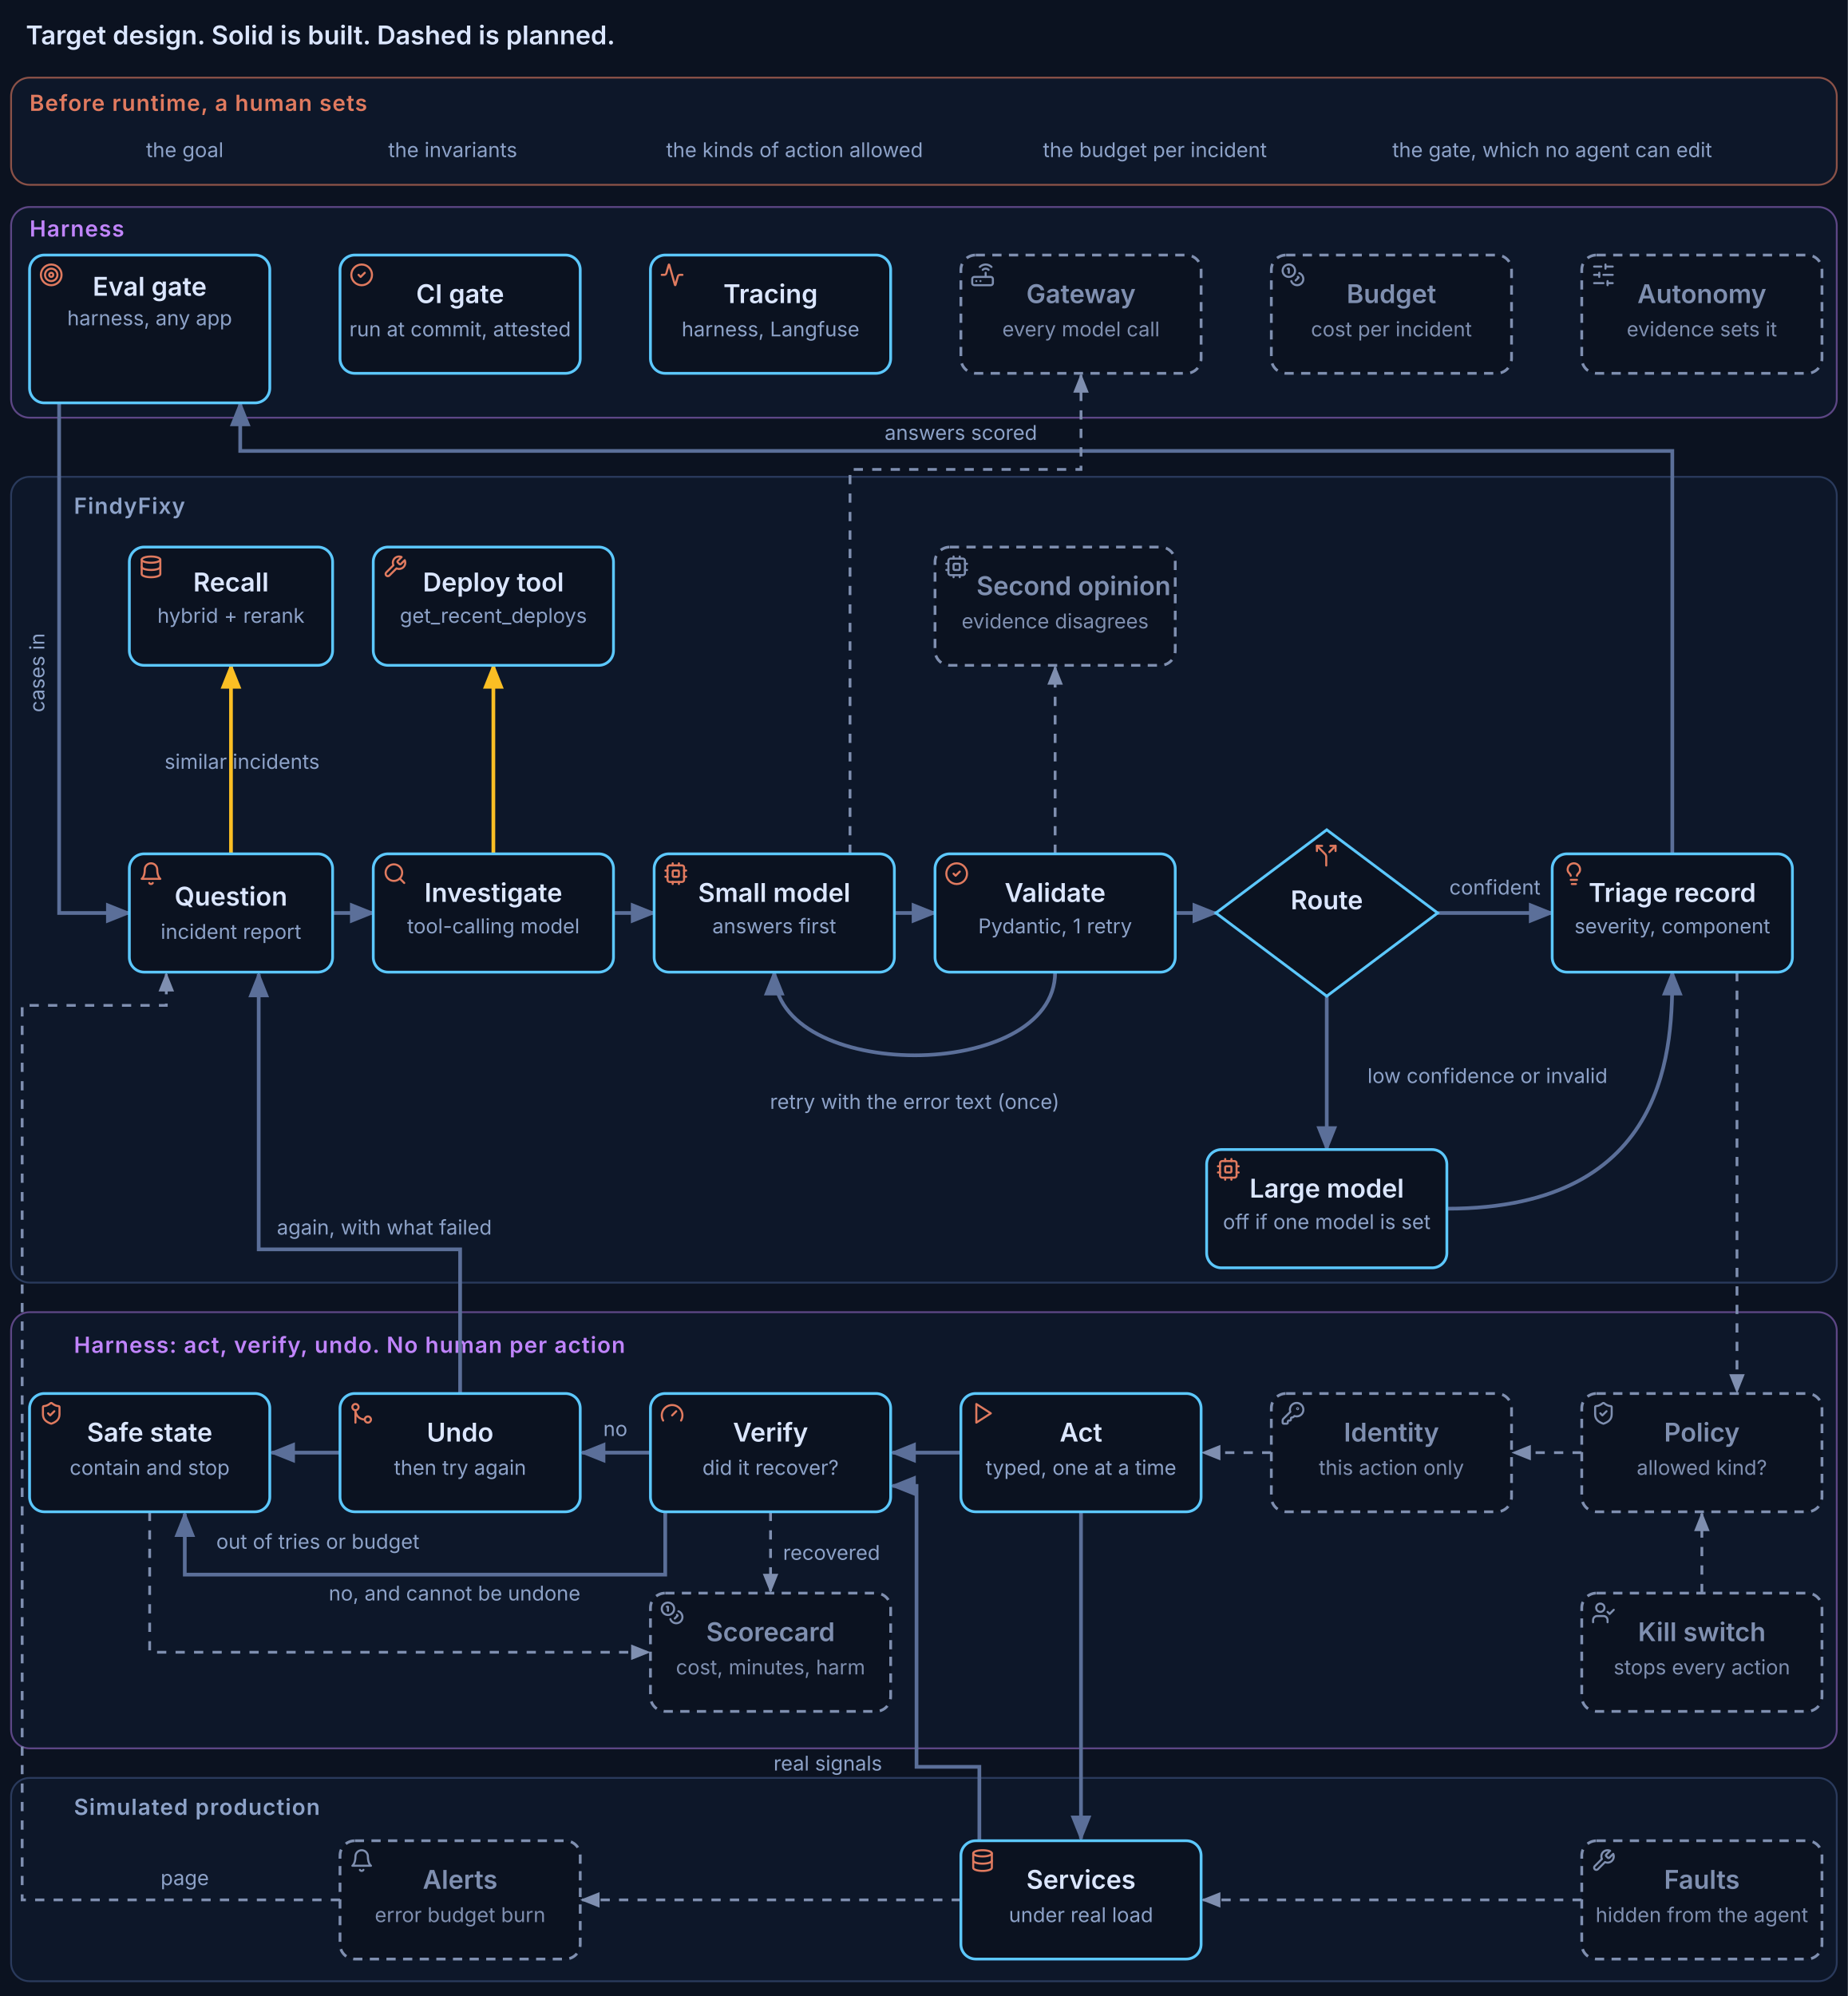
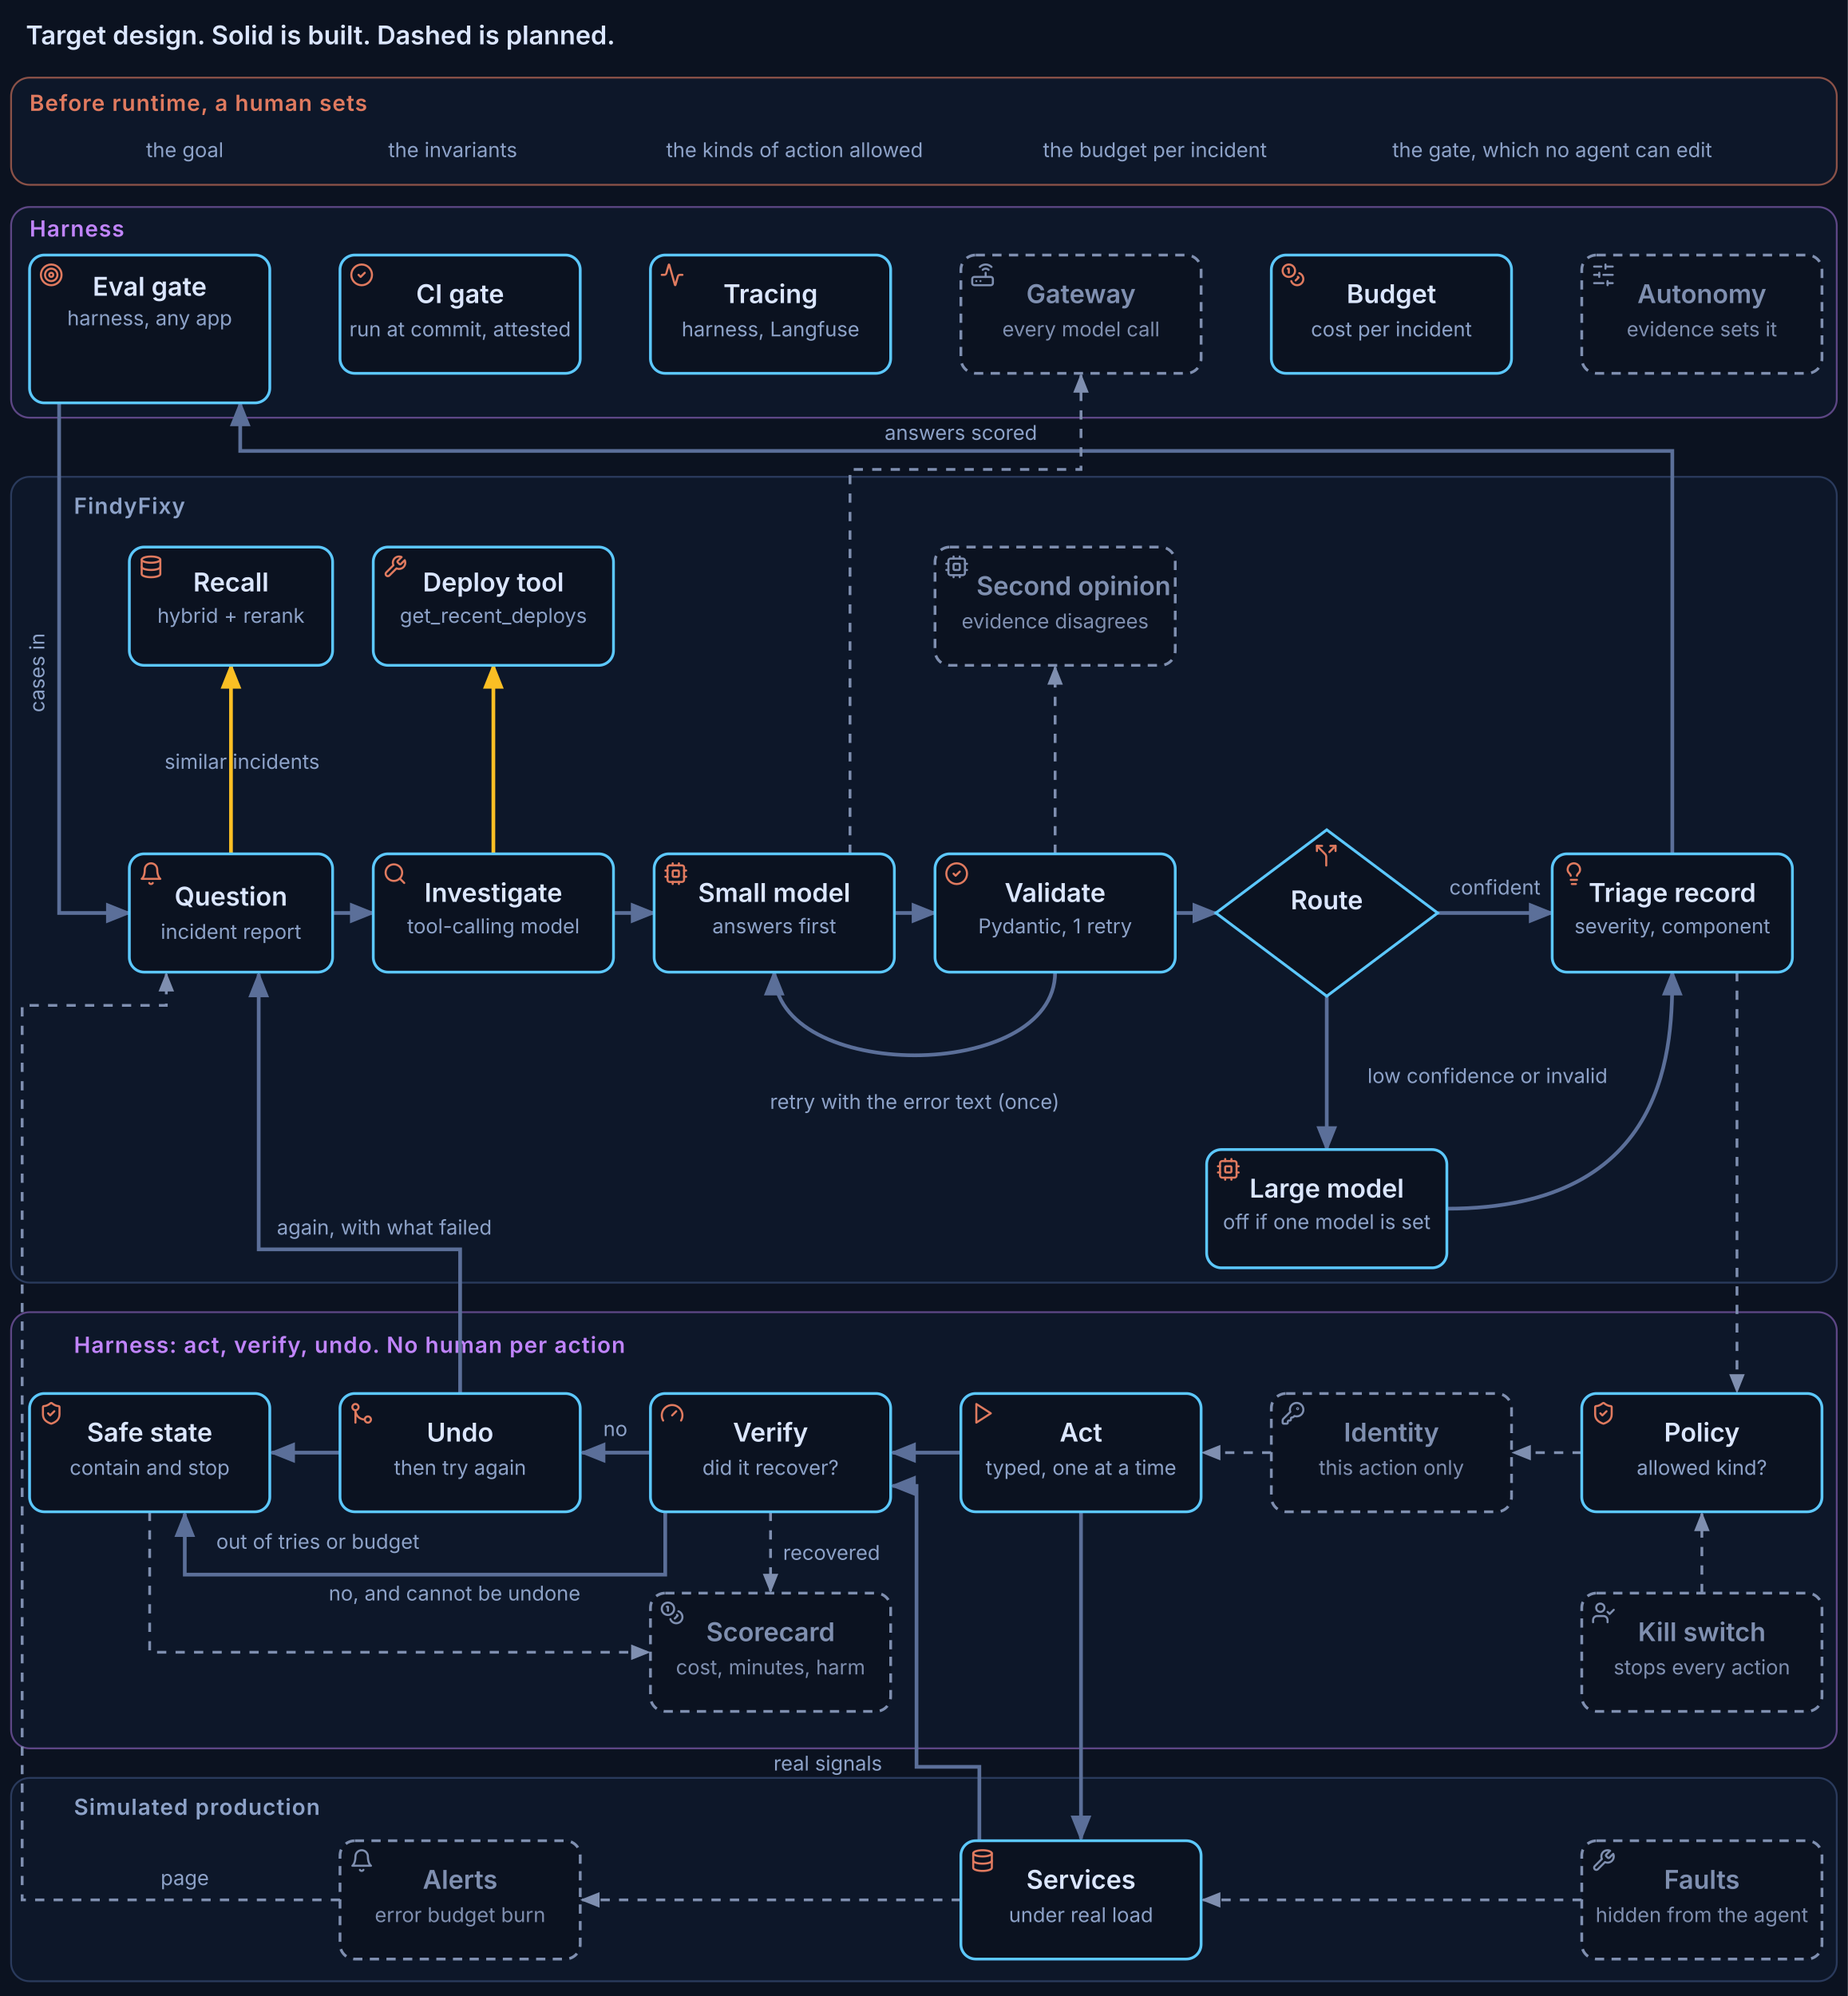
<svg xmlns="http://www.w3.org/2000/svg" viewBox="-60 -234 1000 1080" width="1000" height="1080" role="img" aria-label="Target design. Solid is built. Dashed is planned.">
  <style>
.lane { fill: #0d1729; stroke: #2a3a5c; stroke-width: 1; }
.lane.harness { stroke: #c084fc; stroke-opacity: .45; }
.lane-label { fill: #8da2c8; font-size: 12px; font-weight: 600; letter-spacing: .04em; }
.lane-label.harness { fill: #c084fc; }
.node rect, .node polygon { fill: #0b1220; stroke: #5cc8ff; stroke-width: 1.5; }
.node .t { fill: #dbe6ff; font-size: 14px; font-weight: 600; text-anchor: middle; }
.node .s, .node .badge { fill: #8da2c8; font-size: 11px; text-anchor: middle; }
.node[data-status=planned] rect { stroke: #7f8fb0; stroke-dasharray: 5 4; }
.node[data-status=planned] .t, .node[data-status=planned] .s { fill: #7f8fb0; }
.edge { fill: none; stroke: #5b6f99; stroke-width: 2; marker-end: url(#arrow); }
.edge.tool { stroke: #fbbf24; marker-end: url(#arrow-tool); }
.edge-label { fill: #8da2c8; font-size: 11px; text-anchor: middle; }
.edge.planned { stroke: #7f8fb0; stroke-width: 1.5; stroke-dasharray: 5 5; marker-end: url(#arrow-planned); }
.lane.human { stroke: #e07a5f; stroke-opacity: .6; }
.lane-label.human { fill: #e07a5f; }
.node .i.i.i { fill: none; stroke: #e07a5f; stroke-width: 2; stroke-linecap: round; stroke-linejoin: round; }
.node[data-status=planned] .i.i.i { stroke: #7f8fb0; stroke-dasharray: none; }
.caption { fill: #dbe6ff; font-size: 14px; font-weight: 600; }
text { font-family: ui-sans-serif, system-ui, -apple-system, "Segoe UI", sans-serif; }
</style>
  <defs>
    <marker id="arrow" viewBox="0 0 10 10" refX="9" refY="5" markerWidth="7" markerHeight="7" orient="auto">
      <path d="M0,1 L10,5 L0,9 z" fill="#5b6f99" />
    </marker>
    <marker id="arrow-tool" viewBox="0 0 10 10" refX="9" refY="5" markerWidth="7" markerHeight="7" orient="auto">
      <path d="M0,1 L10,5 L0,9 z" fill="#fbbf24" />
    </marker>
    <marker id="arrow-planned" viewBox="0 0 10 10" refX="9" refY="5" markerWidth="7" markerHeight="7" orient="auto">
      <path d="M0,1 L10,5 L0,9 z" fill="#7f8fb0" />
    </marker>
  </defs>
  <rect x="-60" y="-234" width="1000" height="1080" fill="#0b1220" />
  <text class="caption" x="-46" y="-210">Target design. Solid is built. Dashed is planned.</text>
  <rect class="lane human" x="-54" y="-192" width="988" height="58" rx="10" />
  <text class="lane-label human" x="-44" y="-174">Before runtime, a human sets</text>
  <rect class="lane harness" x="-54" y="-122" width="988" height="114" rx="10" />
  <text class="lane-label harness" x="-44" y="-106">Harness</text>
  <rect class="lane" x="-54" y="24" width="988" height="436" rx="10" />
  <text class="lane-label" x="-20" y="44">FindyFixy</text>
  <rect class="lane harness" x="-54" y="476" width="988" height="236" rx="10" />
  <text class="lane-label harness" x="-20" y="498">Harness: act, verify, undo. No human per action</text>
  <rect class="lane" x="-54" y="728" width="988" height="110" rx="10" />
  <text class="lane-label" x="-20" y="748">Simulated production</text>
  <path id="e_eval_q" class="edge" d="M-28,-16 L-28,260 L10,260" />
  <path id="e_rec_eval" class="edge" d="M845,228 L845,10 L70,10 L70,-16" />
  <path id="e_q_inv" class="edge" d="M120,260 L142,260" />
  <path id="e_inv_small" class="edge" d="M272,260 L294,260" />
  <path id="e_small_val" class="edge" d="M424,260 L446,260" />
  <path id="e_val_route" class="edge" d="M576,260 L598,260" />
  <path id="e_retry" class="edge" d="M511,292 C511,352 359,352 359,292" />
  <path id="e_route_rec" class="edge" d="M718,260 L780,260" />
  <path id="e_route_large" class="edge" d="M658,305 L658,388" />
  <path id="e_large_rec" class="edge" d="M723,420 C845,420 845,330 845,292" />
  <path id="e_q_recall" class="edge tool" d="M65,228 L65,126" />
  <path id="e_inv_tool" class="edge tool" d="M207,228 L207,126" />
  <path id="p_small_gateway" class="edge planned" d="M400,228 L400,20 L525,20 L525,-31" />
  <path id="p_val_second" class="edge planned" d="M511,228 L511,127" />
  <path id="p_rec_policy" class="edge planned" d="M880,292 L880,519" />
  <path id="p_policy_identity" class="edge planned" d="M796,552 L759,552" />
  <path id="p_identity_act" class="edge planned" d="M628,552 L591,552" />
  <path id="p_act_verify" class="edge" d="M460,552 L423,552" />
  <path id="p_verify_undo" class="edge" d="M292,552 L255,552" />
  <path id="p_verify_safe" class="edge" d="M300,584 L300,618 L40,618 L40,585" />
  <path id="p_undo_safe" class="edge" d="M124,552 L87,552" />
  <path id="p_undo_again" class="edge" d="M189,520 L189,442 L80,442 L80,293" />
  <path id="p_verify_score" class="edge planned" d="M357,584 L357,627" />
  <path id="p_safe_score" class="edge planned" d="M21,584 L21,660 L291,660" />
  <path id="p_kill_policy" class="edge planned" d="M861,628 L861,585" />
  <path id="p_act_services" class="edge" d="M525,584 L525,761" />
  <path id="p_services_verify" class="edge" d="M470,762 L470,722 L436,722 L436,570 L423,570" />
  <path id="p_services_alerts" class="edge planned" d="M460,794 L255,794" />
  <path id="p_faults_services" class="edge planned" d="M796,794 L591,794" />
  <path id="p_alerts_question" class="edge planned" d="M124,794 L-48,794 L-48,310 L30,310 L30,293" />
  <text class="edge-label" x="40" y="-149">the goal</text>
  <text class="edge-label" x="185" y="-149">the invariants</text>
  <text class="edge-label" x="370" y="-149">the kinds of action allowed</text>
  <text class="edge-label" x="565" y="-149">the budget per incident</text>
  <text class="edge-label" x="780" y="-149">the gate, which no agent can edit</text>
  <text class="edge-label" x="-36" y="130" transform="rotate(-90 -36 130)">cases in</text>
  <text class="edge-label" x="460" y="4">answers scored</text>
  <text class="edge-label" x="435" y="366">retry with the error text (once)</text>
  <text class="edge-label" x="749" y="250">confident</text>
  <text class="edge-label" x="745" y="352">low confidence or invalid</text>
  <text class="edge-label" x="71" y="182">similar incidents</text>
  <text class="edge-label" x="273" y="543">no</text>
  <text class="edge-label" x="112" y="604">out of tries or budget</text>
  <text class="edge-label" x="186" y="632">no, and cannot be undone</text>
  <text class="edge-label" x="148" y="434">again, with what failed</text>
  <text class="edge-label" x="390" y="610">recovered</text>
  <text class="edge-label" x="388" y="724">real signals</text>
  <text class="edge-label" x="40" y="786">page</text>
  <g class="node" id="n_q" data-status="built">
    <rect x="10" y="228" width="110" height="64" rx="8" />
    <path class="i" transform="translate(15 232) scale(.56)" d="M6 8a6 6 0 0 1 12 0c0 7 3 9 3 9H3s3-2 3-9" />
    <path class="i" transform="translate(15 232) scale(.56)" d="M10.3 21a1.94 1.94 0 0 0 3.4 0" />
    <text class="t" x="65" y="256">Question</text>
    <text class="s" x="65" y="274">incident report</text>
  </g>
  <g class="node" id="n_inv" data-status="built">
    <rect x="142" y="228" width="130" height="64" rx="8" />
    <circle class="i" transform="translate(147 232) scale(.56)" cx="11" cy="11" r="8" />
    <path class="i" transform="translate(147 232) scale(.56)" d="m21 21-4.3-4.3" />
    <text class="t" x="207" y="254">Investigate</text>
    <text class="s" x="207" y="271">tool-calling model</text>
    <text class="badge" x="207" y="286" id="b_inv"> </text>
  </g>
  <g class="node" id="n_small" data-status="built">
    <rect x="294" y="228" width="130" height="64" rx="8" />
    <rect class="i" transform="translate(299 232) scale(.56)" width="16" height="16" x="4" y="4" rx="2" />
    <rect class="i" transform="translate(299 232) scale(.56)" width="6" height="6" x="9" y="9" rx="1" />
    <path class="i" transform="translate(299 232) scale(.56)" d="M15 2v2" />
    <path class="i" transform="translate(299 232) scale(.56)" d="M15 20v2" />
    <path class="i" transform="translate(299 232) scale(.56)" d="M2 15h2" />
    <path class="i" transform="translate(299 232) scale(.56)" d="M2 9h2" />
    <path class="i" transform="translate(299 232) scale(.56)" d="M20 15h2" />
    <path class="i" transform="translate(299 232) scale(.56)" d="M20 9h2" />
    <path class="i" transform="translate(299 232) scale(.56)" d="M9 2v2" />
    <path class="i" transform="translate(299 232) scale(.56)" d="M9 20v2" />
    <text class="t" x="359" y="254">Small model</text>
    <text class="s" x="359" y="271">answers first</text>
    <text class="badge" x="359" y="286" id="b_small"> </text>
  </g>
  <g class="node" id="n_val" data-status="built">
    <rect x="446" y="228" width="130" height="64" rx="8" />
    <circle class="i" transform="translate(451 232) scale(.56)" cx="12" cy="12" r="10" />
    <path class="i" transform="translate(451 232) scale(.56)" d="m9 12 2 2 4-4" />
    <text class="t" x="511" y="254">Validate</text>
    <text class="s" x="511" y="271">Pydantic, 1 retry</text>
    <text class="badge" x="511" y="286" id="b_val"> </text>
  </g>
  <g class="node" id="n_route" data-status="built">
    <polygon points="658,215 718,260 658,305 598,260" />
    <path class="i" transform="translate(651 222) scale(.56)" d="M16 3h5v5" />
    <path class="i" transform="translate(651 222) scale(.56)" d="M8 3H3v5" />
    <path class="i" transform="translate(651 222) scale(.56)" d="M12 22v-8.3a4 4 0 0 0-1.172-2.872L3 3" />
    <path class="i" transform="translate(651 222) scale(.56)" d="m15 9 6-6" />
    <text class="t" x="658" y="258">Route</text>
    <text class="badge" x="658" y="274" id="b_route"> </text>
  </g>
  <g class="node" id="n_large" data-status="built">
    <rect x="593" y="388" width="130" height="64" rx="8" />
    <rect class="i" transform="translate(598 392) scale(.56)" width="16" height="16" x="4" y="4" rx="2" />
    <rect class="i" transform="translate(598 392) scale(.56)" width="6" height="6" x="9" y="9" rx="1" />
    <path class="i" transform="translate(598 392) scale(.56)" d="M15 2v2" />
    <path class="i" transform="translate(598 392) scale(.56)" d="M15 20v2" />
    <path class="i" transform="translate(598 392) scale(.56)" d="M2 15h2" />
    <path class="i" transform="translate(598 392) scale(.56)" d="M2 9h2" />
    <path class="i" transform="translate(598 392) scale(.56)" d="M20 15h2" />
    <path class="i" transform="translate(598 392) scale(.56)" d="M20 9h2" />
    <path class="i" transform="translate(598 392) scale(.56)" d="M9 2v2" />
    <path class="i" transform="translate(598 392) scale(.56)" d="M9 20v2" />
    <text class="t" x="658" y="414">Large model</text>
    <text class="s" x="658" y="431">off if one model is set</text>
    <text class="badge" x="658" y="446" id="b_large"> </text>
  </g>
  <g class="node" id="n_rec" data-status="built">
    <rect x="780" y="228" width="130" height="64" rx="8" />
    <path class="i" transform="translate(785 232) scale(.56)" d="M15 14c.2-1 .7-1.7 1.5-2.5 1-.9 1.5-2.2 1.5-3.5A6 6 0 0 0 6 8c0 1 .2 2.2 1.5 3.5.7.7 1.3 1.5 1.5 2.5" />
    <path class="i" transform="translate(785 232) scale(.56)" d="M9 18h6" />
    <path class="i" transform="translate(785 232) scale(.56)" d="M10 22h4" />
    <text class="t" x="845" y="254">Triage record</text>
    <text class="s" x="845" y="271">severity, component</text>
    <text class="badge" x="845" y="286" id="b_rec"> </text>
  </g>
  <g class="node" id="n_recall" data-status="built">
    <rect x="10" y="62" width="110" height="64" rx="8" />
    <ellipse class="i" transform="translate(15 66) scale(.56)" cx="12" cy="5" rx="9" ry="3" />
    <path class="i" transform="translate(15 66) scale(.56)" d="M3 5V19A9 3 0 0 0 21 19V5" />
    <path class="i" transform="translate(15 66) scale(.56)" d="M3 12A9 3 0 0 0 21 12" />
    <text class="t" x="65" y="86">Recall</text>
    <text class="s" x="65" y="103">hybrid + rerank</text>
    <text class="badge" x="65" y="119" id="b_recall"> </text>
  </g>
  <g class="node" id="n_tool" data-status="built">
    <rect x="142" y="62" width="130" height="64" rx="8" />
    <path class="i" transform="translate(147 66) scale(.56)" d="M14.7 6.3a1 1 0 0 0 0 1.4l1.6 1.6a1 1 0 0 0 1.4 0l3.77-3.77a6 6 0 0 1-7.94 7.94l-6.91 6.91a2.12 2.12 0 0 1-3-3l6.91-6.91a6 6 0 0 1 7.94-7.94l-3.76 3.76z" />
    <text class="t" x="207" y="86">Deploy tool</text>
    <text class="s" x="207" y="103">get_recent_deploys</text>
    <text class="badge" x="207" y="119" id="b_tool"> </text>
  </g>
  <g class="node" id="n_eval" data-status="built">
    <rect x="-44" y="-96" width="130" height="80" rx="8" />
    <circle class="i" transform="translate(-39 -92) scale(.56)" cx="12" cy="12" r="10" />
    <circle class="i" transform="translate(-39 -92) scale(.56)" cx="12" cy="12" r="6" />
    <circle class="i" transform="translate(-39 -92) scale(.56)" cx="12" cy="12" r="2" />
    <text class="t" x="21" y="-74">Eval gate</text>
    <text class="s" x="21" y="-58">harness, any app</text>
    <text class="badge" x="21" y="-43" id="b_eval"> </text>
    <text class="badge" x="21" y="-28" id="b_evalscore"> </text>
  </g>
  <g class="node" data-status="built">
    <rect x="124" y="-96" width="130" height="64" rx="8" />
    <circle class="i" transform="translate(129 -92) scale(.56)" cx="12" cy="12" r="10" />
    <path class="i" transform="translate(129 -92) scale(.56)" d="m9 12 2 2 4-4" />
    <text class="t" x="189" y="-70">CI gate</text>
    <text class="s" x="189" y="-52">run at commit, attested</text>
  </g>
  <g class="node" data-status="built">
    <rect x="292" y="-96" width="130" height="64" rx="8" />
    <path class="i" transform="translate(297 -92) scale(.56)" d="M22 12h-2.48a2 2 0 0 0-1.93 1.46l-2.35 8.36a.25.25 0 0 1-.48 0L9.24 2.18a.25.25 0 0 0-.48 0l-2.35 8.36A2 2 0 0 1 4.49 12H2" />
    <text class="t" x="357" y="-70">Tracing</text>
    <text class="s" x="357" y="-52">harness, Langfuse</text>
  </g>
  <g class="node" data-status="planned">
    <rect x="460" y="-96" width="130" height="64" rx="8" />
    <rect class="i" transform="translate(465 -92) scale(.56)" width="20" height="8" x="2" y="14" rx="2" />
    <path class="i" transform="translate(465 -92) scale(.56)" d="M6.01 18H6" />
    <path class="i" transform="translate(465 -92) scale(.56)" d="M10.01 18H10" />
    <path class="i" transform="translate(465 -92) scale(.56)" d="M15 10v4" />
    <path class="i" transform="translate(465 -92) scale(.56)" d="M17.84 7.17a4 4 0 0 0-5.66 0" />
    <path class="i" transform="translate(465 -92) scale(.56)" d="M20.66 4.34a8 8 0 0 0-11.31 0" />
    <text class="t" x="525" y="-70">Gateway</text>
    <text class="s" x="525" y="-52">every model call</text>
  </g>
-   <g class="node" data-status="planned">
+   <g class="node" data-status="built">
    <rect x="628" y="-96" width="130" height="64" rx="8" />
    <circle class="i" transform="translate(633 -92) scale(.56)" cx="8" cy="8" r="6" />
    <path class="i" transform="translate(633 -92) scale(.56)" d="M18.09 10.37A6 6 0 1 1 10.34 18" />
    <path class="i" transform="translate(633 -92) scale(.56)" d="M7 6h1v4" />
    <path class="i" transform="translate(633 -92) scale(.56)" d="m16.71 13.88.7.71-2.82 2.82" />
    <text class="t" x="693" y="-70">Budget</text>
    <text class="s" x="693" y="-52">cost per incident</text>
  </g>
  <g class="node" data-status="planned">
    <rect x="796" y="-96" width="130" height="64" rx="8" />
    <line class="i" transform="translate(801 -92) scale(.56)" x1="21" x2="14" y1="4" y2="4" />
    <line class="i" transform="translate(801 -92) scale(.56)" x1="10" x2="3" y1="4" y2="4" />
    <line class="i" transform="translate(801 -92) scale(.56)" x1="21" x2="12" y1="12" y2="12" />
    <line class="i" transform="translate(801 -92) scale(.56)" x1="8" x2="3" y1="12" y2="12" />
    <line class="i" transform="translate(801 -92) scale(.56)" x1="21" x2="16" y1="20" y2="20" />
    <line class="i" transform="translate(801 -92) scale(.56)" x1="12" x2="3" y1="20" y2="20" />
    <line class="i" transform="translate(801 -92) scale(.56)" x1="14" x2="14" y1="2" y2="6" />
    <line class="i" transform="translate(801 -92) scale(.56)" x1="8" x2="8" y1="10" y2="14" />
    <line class="i" transform="translate(801 -92) scale(.56)" x1="16" x2="16" y1="18" y2="22" />
    <text class="t" x="861" y="-70">Autonomy</text>
    <text class="s" x="861" y="-52">evidence sets it</text>
  </g>
  <g class="node" data-status="planned">
    <rect x="446" y="62" width="130" height="64" rx="8" />
    <rect class="i" transform="translate(451 66) scale(.56)" width="16" height="16" x="4" y="4" rx="2" />
    <rect class="i" transform="translate(451 66) scale(.56)" width="6" height="6" x="9" y="9" rx="1" />
    <path class="i" transform="translate(451 66) scale(.56)" d="M15 2v2" />
    <path class="i" transform="translate(451 66) scale(.56)" d="M15 20v2" />
    <path class="i" transform="translate(451 66) scale(.56)" d="M2 15h2" />
    <path class="i" transform="translate(451 66) scale(.56)" d="M2 9h2" />
    <path class="i" transform="translate(451 66) scale(.56)" d="M20 15h2" />
    <path class="i" transform="translate(451 66) scale(.56)" d="M20 9h2" />
    <path class="i" transform="translate(451 66) scale(.56)" d="M9 2v2" />
    <path class="i" transform="translate(451 66) scale(.56)" d="M9 20v2" />
    <text class="t" x="521" y="88">Second opinion</text>
    <text class="s" x="511" y="106">evidence disagrees</text>
  </g>
-   <g class="node" data-status="planned">
+   <g class="node" data-status="built">
    <rect x="796" y="520" width="130" height="64" rx="8" />
    <path class="i" transform="translate(801 524) scale(.56)" d="M20 13c0 5-3.5 7.5-7.66 8.95a1 1 0 0 1-.67-.01C7.5 20.5 4 18 4 13V6a1 1 0 0 1 1-1c2 0 4.5-1.2 6.24-2.72a1.17 1.17 0 0 1 1.52 0C14.51 3.81 17 5 19 5a1 1 0 0 1 1 1z" />
    <path class="i" transform="translate(801 524) scale(.56)" d="m9 12 2 2 4-4" />
    <text class="t" x="861" y="546">Policy</text>
    <text class="s" x="861" y="564">allowed kind?</text>
  </g>
  <g class="node" data-status="planned">
    <rect x="628" y="520" width="130" height="64" rx="8" />
    <path class="i" transform="translate(633 524) scale(.56)" d="M2.586 17.414A2 2 0 0 0 2 18.828V21a1 1 0 0 0 1 1h3a1 1 0 0 0 1-1v-1a1 1 0 0 1 1-1h1a1 1 0 0 0 1-1v-1a1 1 0 0 1 1-1h.172a2 2 0 0 0 1.414-.586l.814-.814a6.5 6.5 0 1 0-4-4z" />
    <circle class="i" transform="translate(633 524) scale(.56)" cx="16.5" cy="7.5" r=".5" />
    <text class="t" x="693" y="546">Identity</text>
    <text class="s" x="693" y="564">this action only</text>
  </g>
  <g class="node" data-status="built">
    <rect x="460" y="520" width="130" height="64" rx="8" />
    <polygon class="i" transform="translate(465 524) scale(.56)" points="6 3 20 12 6 21 6 3" />
    <text class="t" x="525" y="546">Act</text>
    <text class="s" x="525" y="564">typed, one at a time</text>
  </g>
  <g class="node" data-status="built">
    <rect x="292" y="520" width="130" height="64" rx="8" />
    <path class="i" transform="translate(297 524) scale(.56)" d="m12 14 4-4" />
    <path class="i" transform="translate(297 524) scale(.56)" d="M3.34 19a10 10 0 1 1 17.32 0" />
    <text class="t" x="357" y="546">Verify</text>
    <text class="s" x="357" y="564">did it recover?</text>
  </g>
  <g class="node" data-status="built">
    <rect x="124" y="520" width="130" height="64" rx="8" />
    <circle class="i" transform="translate(129 524) scale(.56)" cx="18" cy="18" r="3" />
    <circle class="i" transform="translate(129 524) scale(.56)" cx="6" cy="6" r="3" />
    <path class="i" transform="translate(129 524) scale(.56)" d="M6 21V9a9 9 0 0 0 9 9" />
    <text class="t" x="189" y="546">Undo</text>
    <text class="s" x="189" y="564">then try again</text>
  </g>
  <g class="node" data-status="built">
    <rect x="-44" y="520" width="130" height="64" rx="8" />
    <path class="i" transform="translate(-39 524) scale(.56)" d="M20 13c0 5-3.5 7.5-7.66 8.95a1 1 0 0 1-.67-.01C7.5 20.5 4 18 4 13V6a1 1 0 0 1 1-1c2 0 4.5-1.2 6.24-2.72a1.17 1.17 0 0 1 1.52 0C14.51 3.81 17 5 19 5a1 1 0 0 1 1 1z" />
    <path class="i" transform="translate(-39 524) scale(.56)" d="m9 12 2 2 4-4" />
    <text class="t" x="21" y="546">Safe state</text>
    <text class="s" x="21" y="564">contain and stop</text>
  </g>
  <g class="node" data-status="planned">
    <rect x="292" y="628" width="130" height="64" rx="8" />
    <circle class="i" transform="translate(297 632) scale(.56)" cx="8" cy="8" r="6" />
    <path class="i" transform="translate(297 632) scale(.56)" d="M18.09 10.37A6 6 0 1 1 10.34 18" />
    <path class="i" transform="translate(297 632) scale(.56)" d="M7 6h1v4" />
    <path class="i" transform="translate(297 632) scale(.56)" d="m16.71 13.88.7.71-2.82 2.82" />
    <text class="t" x="357" y="654">Scorecard</text>
    <text class="s" x="357" y="672">cost, minutes, harm</text>
  </g>
  <g class="node" data-status="planned">
    <rect x="796" y="628" width="130" height="64" rx="8" />
    <path class="i" transform="translate(801 632) scale(.56)" d="M16 21v-2a4 4 0 0 0-4-4H6a4 4 0 0 0-4 4v2" />
    <circle class="i" transform="translate(801 632) scale(.56)" cx="9" cy="7" r="4" />
    <polyline class="i" transform="translate(801 632) scale(.56)" points="16 11 18 13 22 9" />
    <text class="t" x="861" y="654">Kill switch</text>
    <text class="s" x="861" y="672">stops every action</text>
  </g>
  <g class="node" data-status="planned">
    <rect x="124" y="762" width="130" height="64" rx="8" />
    <path class="i" transform="translate(129 766) scale(.56)" d="M6 8a6 6 0 0 1 12 0c0 7 3 9 3 9H3s3-2 3-9" />
    <path class="i" transform="translate(129 766) scale(.56)" d="M10.3 21a1.94 1.94 0 0 0 3.4 0" />
    <text class="t" x="189" y="788">Alerts</text>
    <text class="s" x="189" y="806">error budget burn</text>
  </g>
  <g class="node" data-status="built">
    <rect x="460" y="762" width="130" height="64" rx="8" />
    <ellipse class="i" transform="translate(465 766) scale(.56)" cx="12" cy="5" rx="9" ry="3" />
    <path class="i" transform="translate(465 766) scale(.56)" d="M3 5V19A9 3 0 0 0 21 19V5" />
    <path class="i" transform="translate(465 766) scale(.56)" d="M3 12A9 3 0 0 0 21 12" />
    <text class="t" x="525" y="788">Services</text>
    <text class="s" x="525" y="806">under real load</text>
  </g>
  <g class="node" data-status="planned">
    <rect x="796" y="762" width="130" height="64" rx="8" />
    <path class="i" transform="translate(801 766) scale(.56)" d="M14.7 6.3a1 1 0 0 0 0 1.4l1.6 1.6a1 1 0 0 0 1.4 0l3.77-3.77a6 6 0 0 1-7.94 7.94l-6.91 6.91a2.12 2.12 0 0 1-3-3l6.91-6.91a6 6 0 0 1 7.94-7.94l-3.76 3.76z" />
    <text class="t" x="861" y="788">Faults</text>
    <text class="s" x="861" y="806">hidden from the agent</text>
  </g>
</svg>
